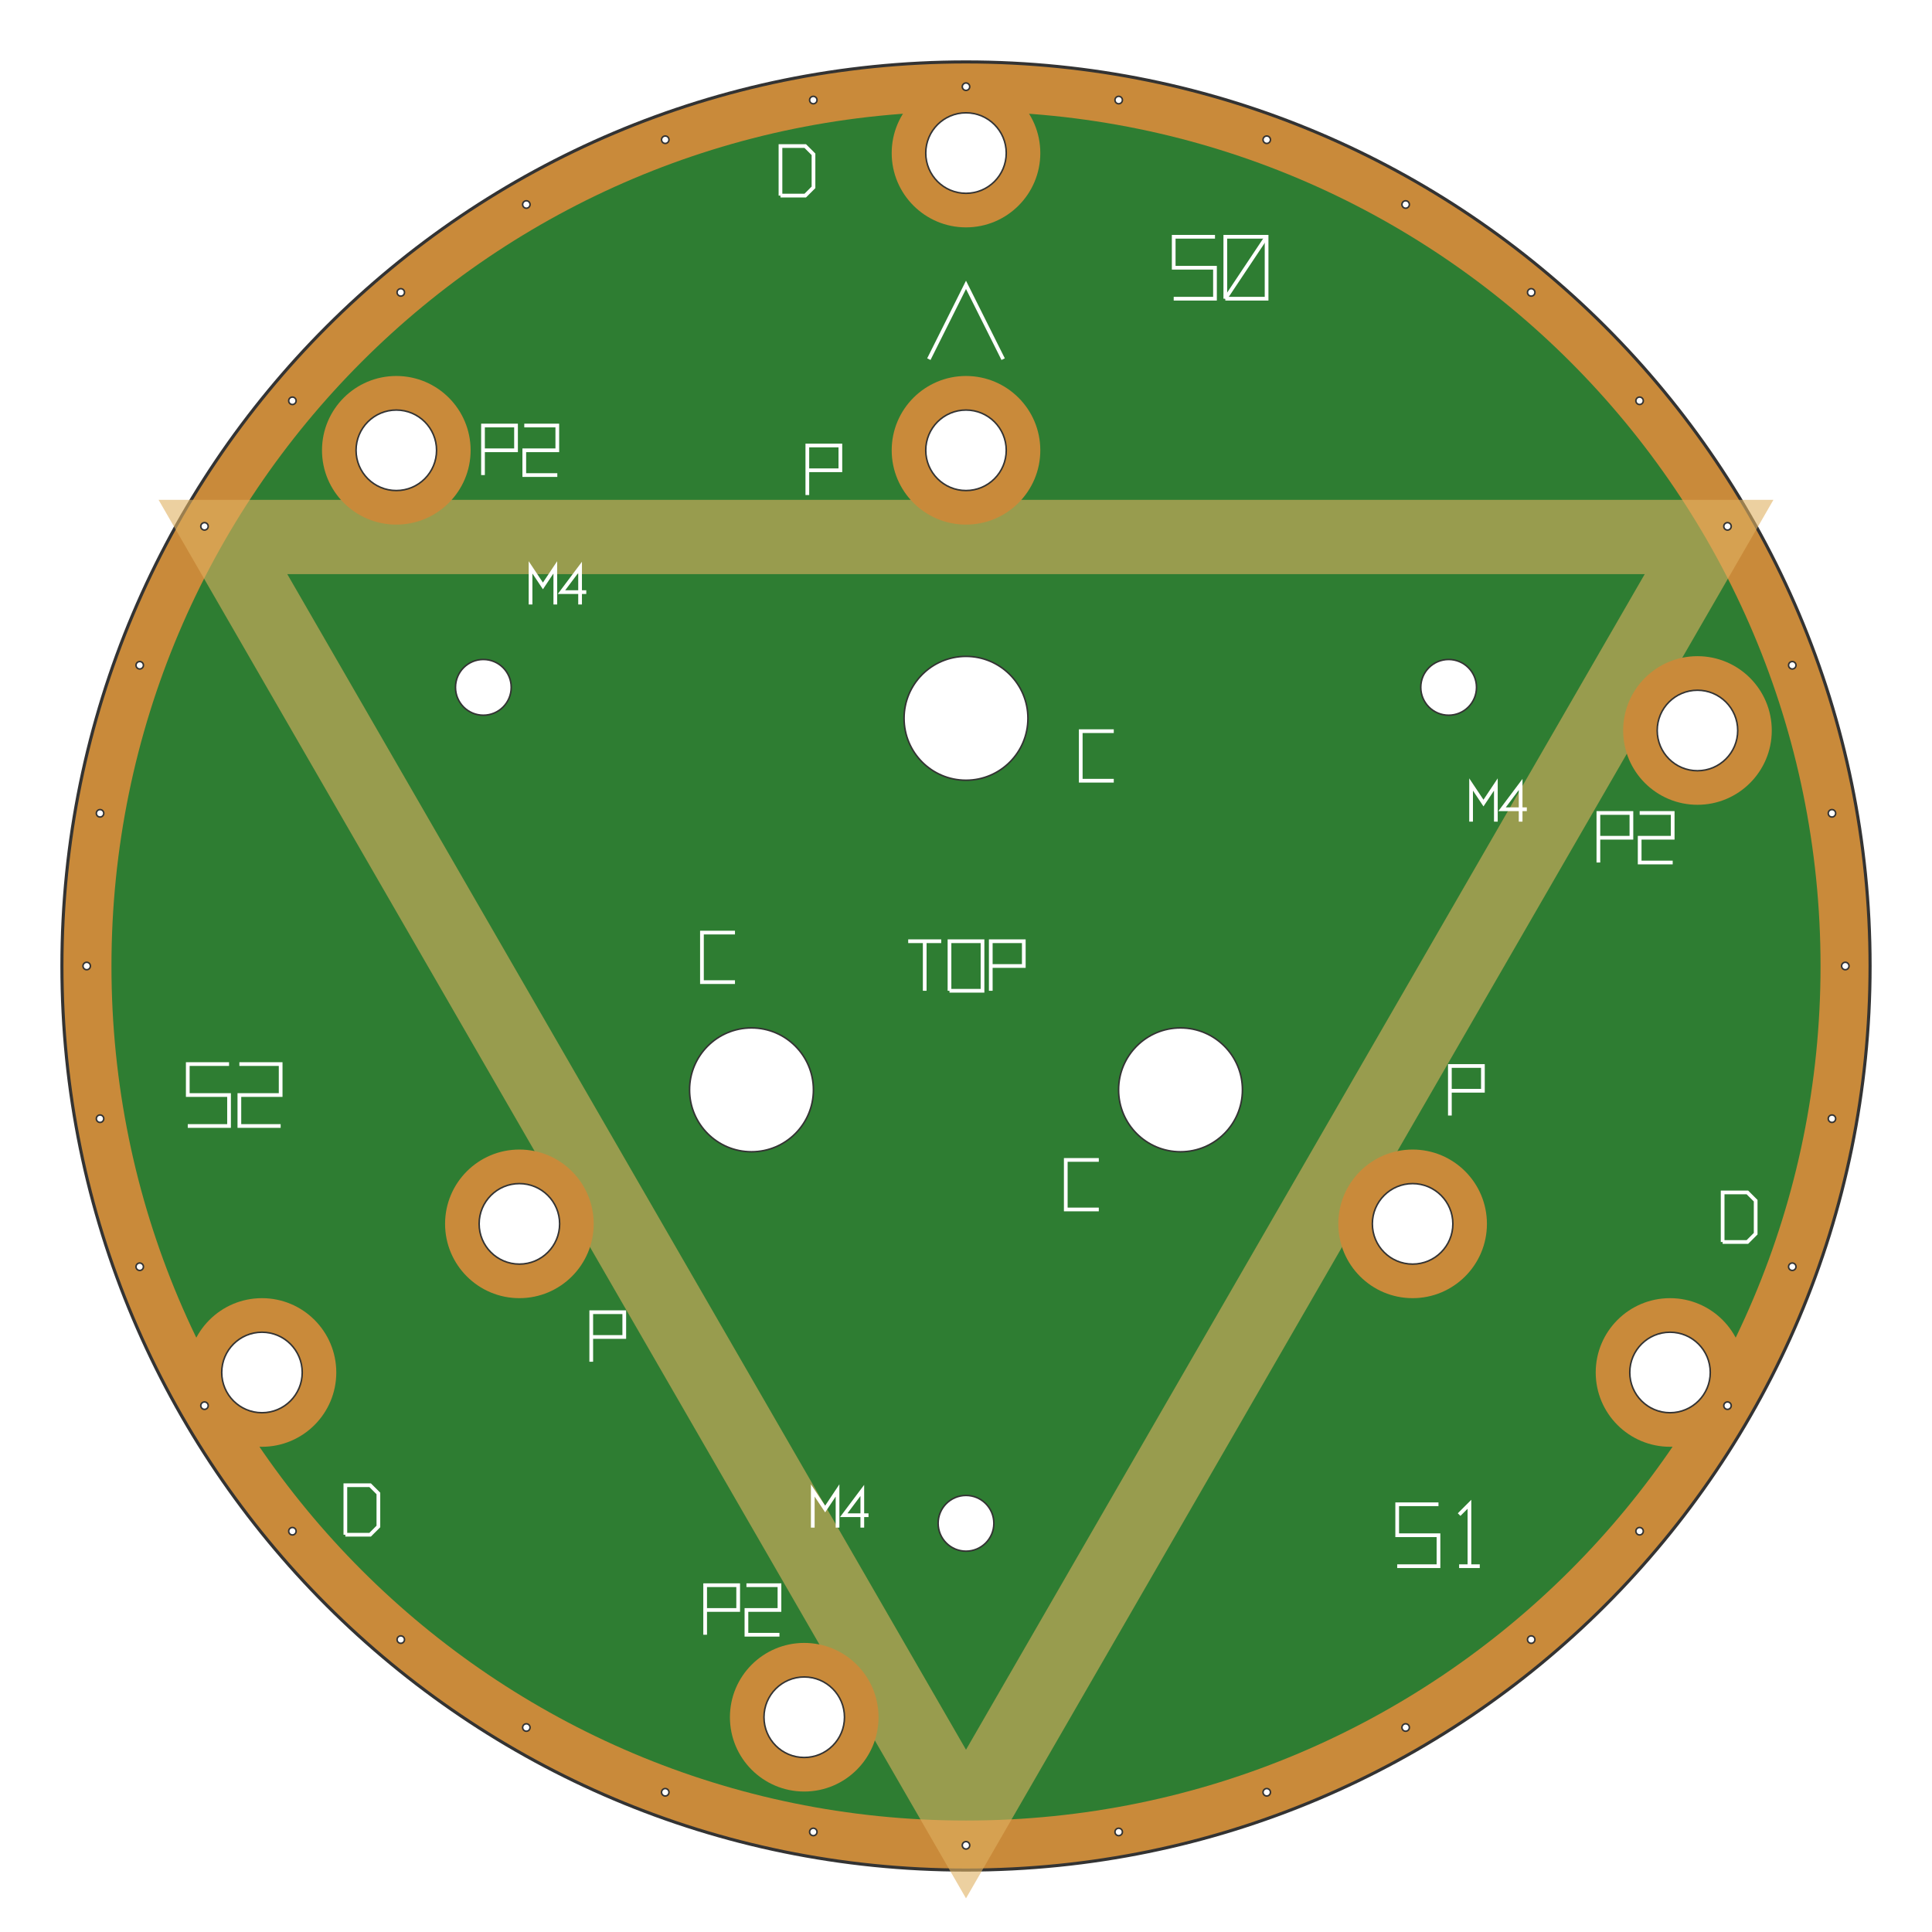
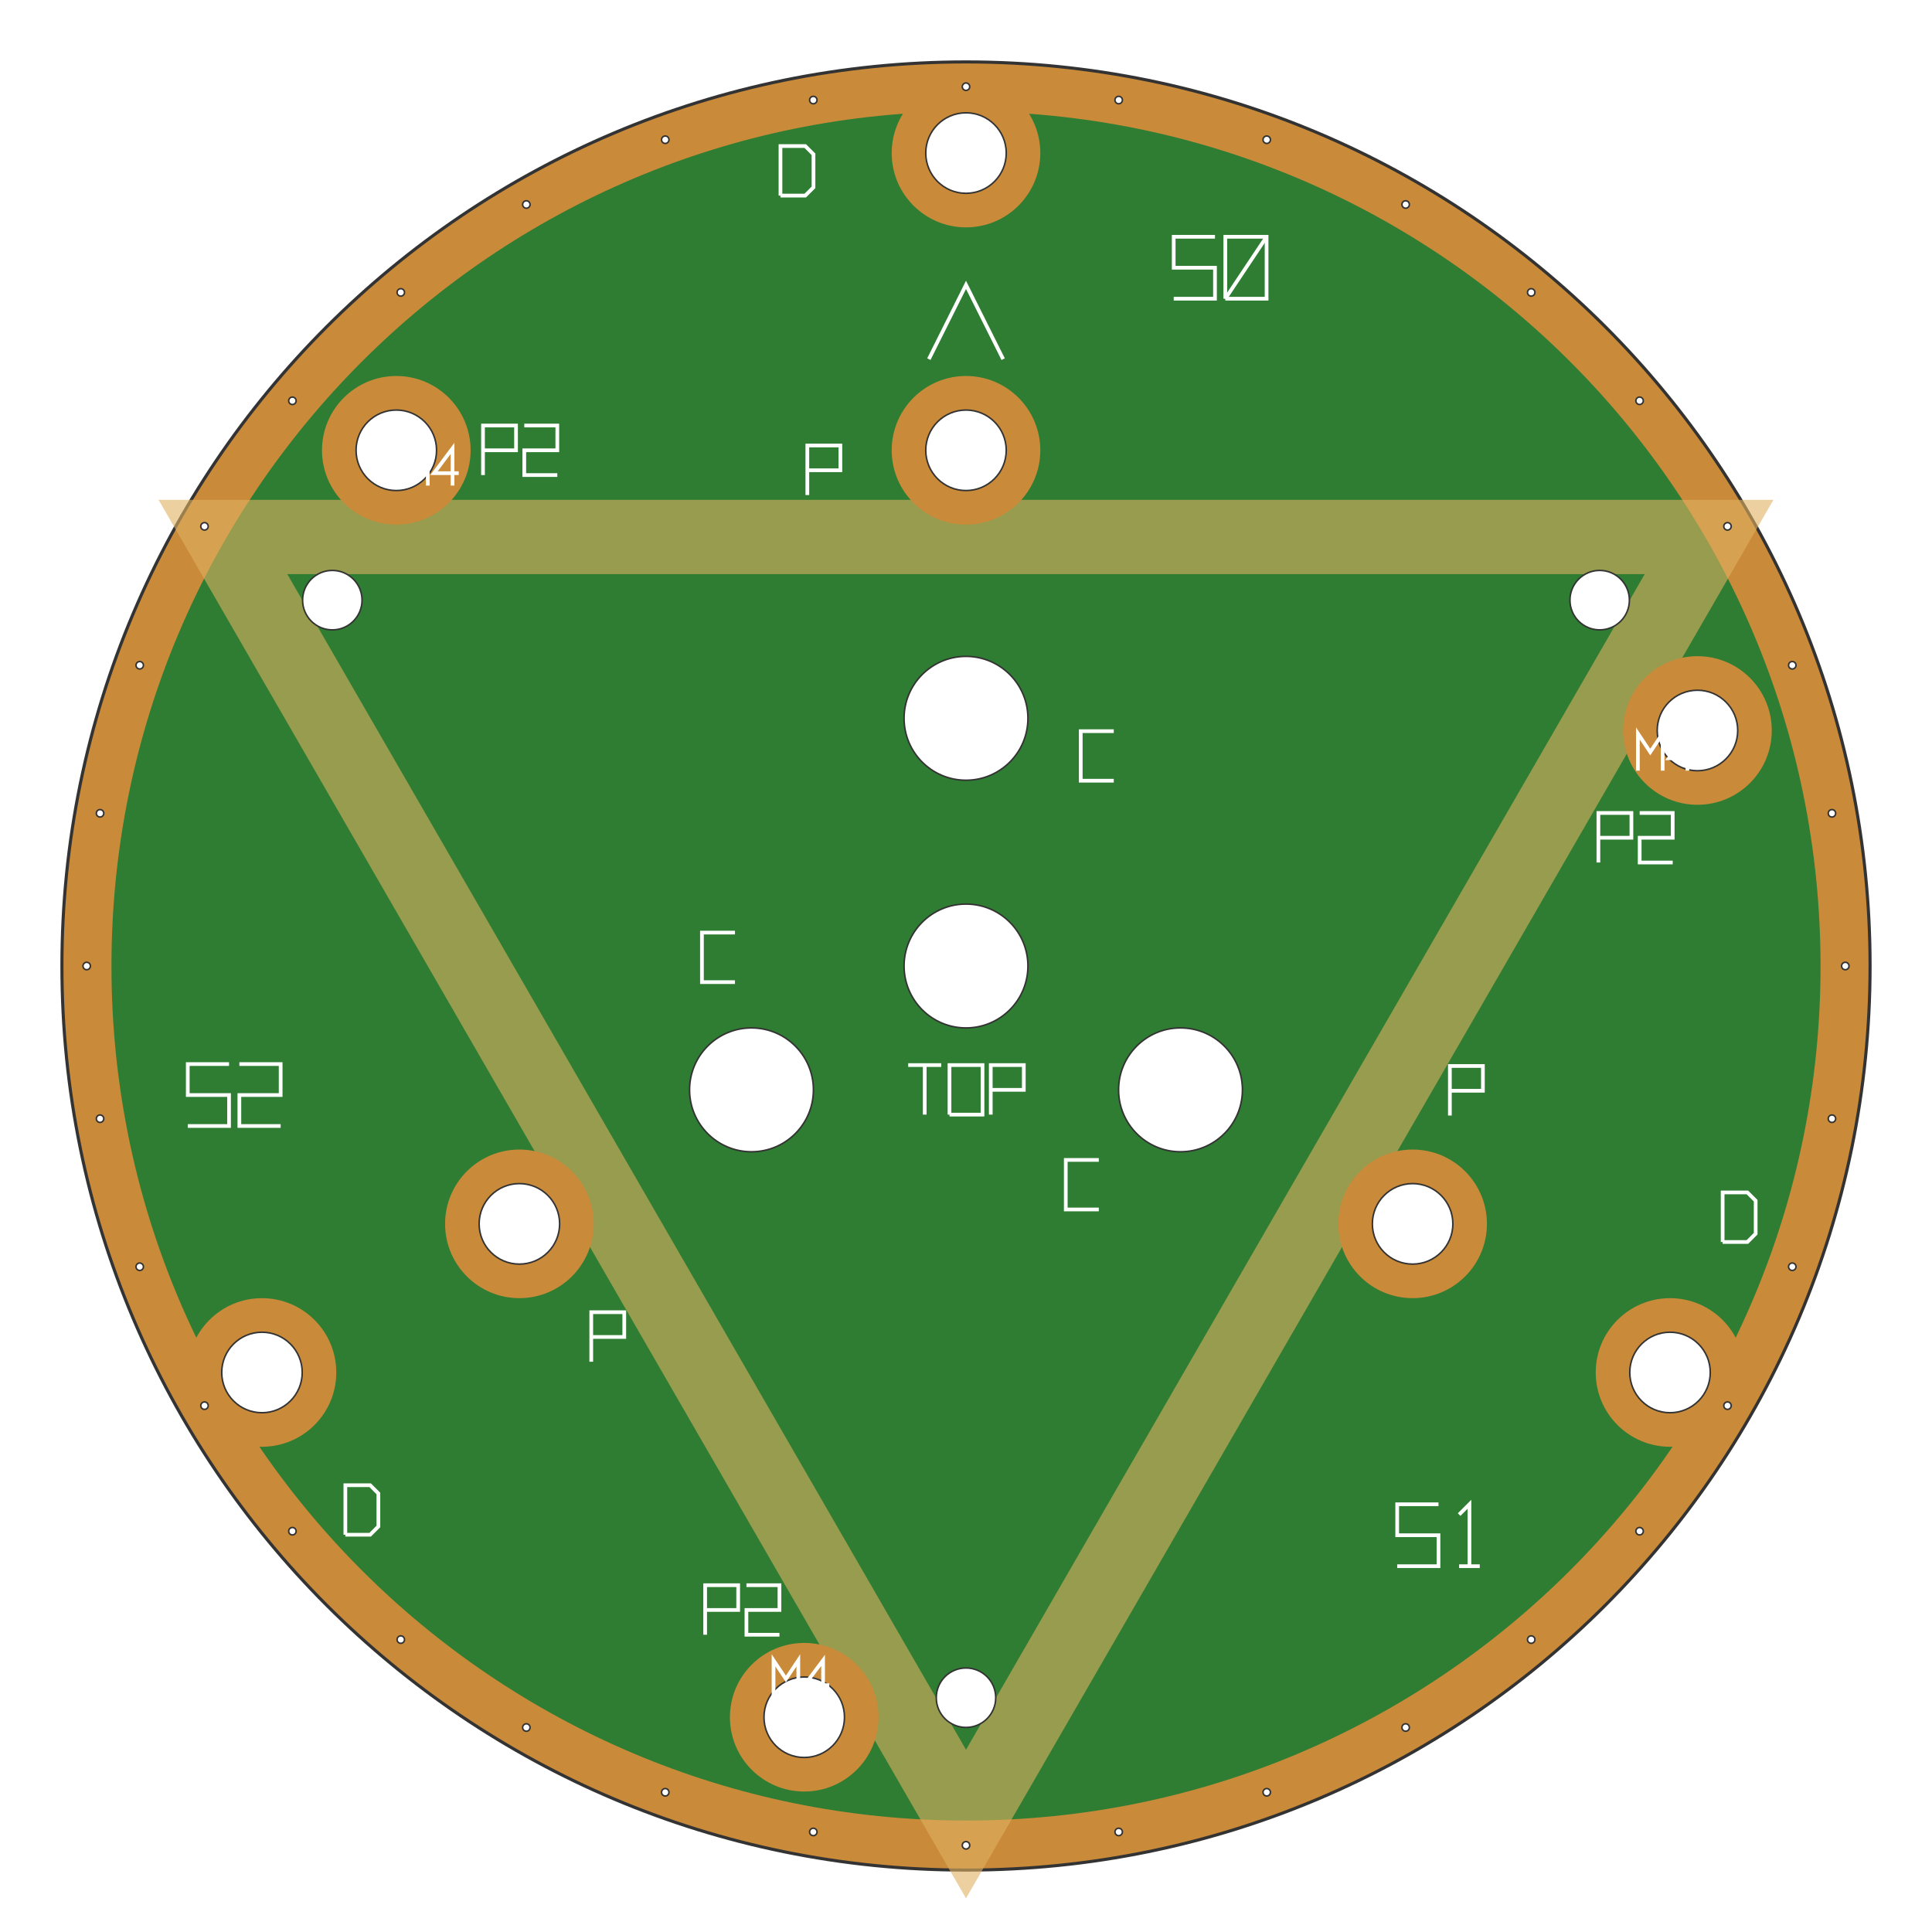
<svg xmlns="http://www.w3.org/2000/svg" width="624.0" height="624.0" viewBox="0 0 624.0 624.0">
  <rect width="100%" height="100%" fill="#ffffff" />
  <circle cx="312.0" cy="312.0" r="292.0" fill="#c98a3a" stroke="#333" />
  <circle cx="312.0" cy="312.0" r="276.0" fill="#2e7d32" />
  <polygon points="552.0,173.436 312,589.128 72.0,173.436" fill="none" stroke="#e0b060" stroke-width="24.0" opacity="0.6" />
  <circle cx="312.0" cy="49.436" r="24.0" fill="#c98a3a" />
  <circle cx="312.0" cy="49.436" r="13.0" fill="#ffffff" stroke="#333" stroke-width="0.5" />
  <circle cx="312.0" cy="145.436" r="24.0" fill="#c98a3a" />
  <circle cx="312.0" cy="145.436" r="13.0" fill="#ffffff" stroke="#333" stroke-width="0.5" />
  <circle cx="128" cy="145.436" r="24.0" fill="#c98a3a" />
  <circle cx="128" cy="145.436" r="13.0" fill="#ffffff" stroke="#333" stroke-width="0.5" />
  <circle cx="312.0" cy="232.0" r="20.0" fill="#ffffff" stroke="#333" stroke-width="0.5" />
  <circle cx="539.387" cy="443.282" r="24.0" fill="#c98a3a" />
  <circle cx="539.387" cy="443.282" r="13.0" fill="#ffffff" stroke="#333" stroke-width="0.5" />
  <circle cx="456.249" cy="395.282" r="24.0" fill="#c98a3a" />
  <circle cx="456.249" cy="395.282" r="13.0" fill="#ffffff" stroke="#333" stroke-width="0.5" />
  <circle cx="548.249" cy="235.933" r="24.0" fill="#c98a3a" />
  <circle cx="548.249" cy="235.933" r="13.0" fill="#ffffff" stroke="#333" stroke-width="0.5" />
  <circle cx="381.282" cy="352.0" r="20.0" fill="#ffffff" stroke="#333" stroke-width="0.5" />
  <circle cx="84.613" cy="443.282" r="24.0" fill="#c98a3a" />
  <circle cx="84.613" cy="443.282" r="13.0" fill="#ffffff" stroke="#333" stroke-width="0.5" />
  <circle cx="167.751" cy="395.282" r="24.0" fill="#c98a3a" />
  <circle cx="167.751" cy="395.282" r="13.0" fill="#ffffff" stroke="#333" stroke-width="0.5" />
  <circle cx="259.751" cy="554.631" r="24.0" fill="#c98a3a" />
  <circle cx="259.751" cy="554.631" r="13.0" fill="#ffffff" stroke="#333" stroke-width="0.5" />
  <circle cx="242.718" cy="352.0" r="20.0" fill="#ffffff" stroke="#333" stroke-width="0.5" />
-   <circle cx="467.885" cy="222.0" r="9.0" fill="#ffffff" stroke="#333" stroke-width="0.5" />
-   <circle cx="312.0" cy="492.0" r="9.0" fill="#ffffff" stroke="#333" stroke-width="0.5" />
-   <circle cx="156.115" cy="222.0" r="9.0" fill="#ffffff" stroke="#333" stroke-width="0.5" />
+   <circle cx="312.0" cy="312.0" r="20.0" fill="#ffffff" stroke="#333" stroke-width="0.5" />
+   <circle cx="516.666" cy="193.836" r="9.6" fill="#ffffff" stroke="#333" stroke-width="0.5" />
+   <circle cx="312" cy="548.328" r="9.6" fill="#ffffff" stroke="#333" stroke-width="0.5" />
+   <circle cx="107.334" cy="193.836" r="9.6" fill="#ffffff" stroke="#333" stroke-width="0.5" />
  <circle cx="312.0" cy="28.0" r="1.2" fill="#ffffff" stroke="#333" stroke-width="0.5" />
  <circle cx="361.316" cy="32.315" r="1.2" fill="#ffffff" stroke="#333" stroke-width="0.5" />
  <circle cx="409.134" cy="45.127" r="1.2" fill="#ffffff" stroke="#333" stroke-width="0.5" />
  <circle cx="454.0" cy="66.049" r="1.2" fill="#ffffff" stroke="#333" stroke-width="0.5" />
  <circle cx="494.552" cy="94.443" r="1.2" fill="#ffffff" stroke="#333" stroke-width="0.5" />
  <circle cx="529.557" cy="129.448" r="1.2" fill="#ffffff" stroke="#333" stroke-width="0.5" />
  <circle cx="557.951" cy="170.0" r="1.2" fill="#ffffff" stroke="#333" stroke-width="0.5" />
  <circle cx="578.873" cy="214.866" r="1.2" fill="#ffffff" stroke="#333" stroke-width="0.5" />
  <circle cx="591.685" cy="262.684" r="1.2" fill="#ffffff" stroke="#333" stroke-width="0.5" />
  <circle cx="596.0" cy="312.0" r="1.2" fill="#ffffff" stroke="#333" stroke-width="0.5" />
  <circle cx="591.685" cy="361.316" r="1.2" fill="#ffffff" stroke="#333" stroke-width="0.5" />
  <circle cx="578.873" cy="409.134" r="1.2" fill="#ffffff" stroke="#333" stroke-width="0.5" />
  <circle cx="557.951" cy="454" r="1.2" fill="#ffffff" stroke="#333" stroke-width="0.5" />
  <circle cx="529.557" cy="494.552" r="1.2" fill="#ffffff" stroke="#333" stroke-width="0.5" />
  <circle cx="494.552" cy="529.557" r="1.2" fill="#ffffff" stroke="#333" stroke-width="0.5" />
  <circle cx="454.0" cy="557.951" r="1.2" fill="#ffffff" stroke="#333" stroke-width="0.5" />
  <circle cx="409.134" cy="578.873" r="1.2" fill="#ffffff" stroke="#333" stroke-width="0.5" />
  <circle cx="361.316" cy="591.685" r="1.2" fill="#ffffff" stroke="#333" stroke-width="0.5" />
  <circle cx="312" cy="596.0" r="1.2" fill="#ffffff" stroke="#333" stroke-width="0.5" />
  <circle cx="262.684" cy="591.685" r="1.2" fill="#ffffff" stroke="#333" stroke-width="0.5" />
  <circle cx="214.866" cy="578.873" r="1.2" fill="#ffffff" stroke="#333" stroke-width="0.5" />
  <circle cx="170" cy="557.951" r="1.2" fill="#ffffff" stroke="#333" stroke-width="0.5" />
  <circle cx="129.448" cy="529.557" r="1.2" fill="#ffffff" stroke="#333" stroke-width="0.5" />
  <circle cx="94.443" cy="494.552" r="1.2" fill="#ffffff" stroke="#333" stroke-width="0.5" />
  <circle cx="66.049" cy="454" r="1.2" fill="#ffffff" stroke="#333" stroke-width="0.5" />
  <circle cx="45.127" cy="409.134" r="1.2" fill="#ffffff" stroke="#333" stroke-width="0.5" />
  <circle cx="32.315" cy="361.316" r="1.2" fill="#ffffff" stroke="#333" stroke-width="0.5" />
  <circle cx="28.0" cy="312" r="1.2" fill="#ffffff" stroke="#333" stroke-width="0.5" />
  <circle cx="32.315" cy="262.684" r="1.2" fill="#ffffff" stroke="#333" stroke-width="0.5" />
  <circle cx="45.127" cy="214.866" r="1.2" fill="#ffffff" stroke="#333" stroke-width="0.5" />
  <circle cx="66.049" cy="170.0" r="1.2" fill="#ffffff" stroke="#333" stroke-width="0.5" />
  <circle cx="94.443" cy="129.448" r="1.2" fill="#ffffff" stroke="#333" stroke-width="0.5" />
  <circle cx="129.448" cy="94.443" r="1.2" fill="#ffffff" stroke="#333" stroke-width="0.5" />
  <circle cx="170" cy="66.049" r="1.2" fill="#ffffff" stroke="#333" stroke-width="0.5" />
  <circle cx="214.866" cy="45.127" r="1.2" fill="#ffffff" stroke="#333" stroke-width="0.5" />
  <circle cx="262.684" cy="32.315" r="1.2" fill="#ffffff" stroke="#333" stroke-width="0.5" />
-   <polyline points="293.333,304.0 304.0,304.0" fill="none" stroke="#ffffff" stroke-width="1.2" />
-   <polyline points="298.667,304.0 298.667,320.0" fill="none" stroke="#ffffff" stroke-width="1.2" />
-   <polyline points="306.667,320.0 317.333,320.0 317.333,304.0 306.667,304.0 306.667,320.0" fill="none" stroke="#ffffff" stroke-width="1.2" />
-   <polyline points="320.0,320.0 320.0,304.0 330.667,304.0 330.667,312.0 320.0,312.0" fill="none" stroke="#ffffff" stroke-width="1.2" />
+   <polyline points="293.333,344.0 304.0,344.0" fill="none" stroke="#ffffff" stroke-width="1.2" />
+   <polyline points="298.667,344.0 298.667,360.0" fill="none" stroke="#ffffff" stroke-width="1.2" />
+   <polyline points="306.667,360.0 317.333,360.0 317.333,344.0 306.667,344.0 306.667,360.0" fill="none" stroke="#ffffff" stroke-width="1.2" />
+   <polyline points="320.0,360.0 320.0,344.0 330.667,344.0 330.667,352.0 320.0,352.0" fill="none" stroke="#ffffff" stroke-width="1.2" />
  <polyline points="392.418,76.474 379.085,76.474 379.085,86.474 392.418,86.474 392.418,96.474 379.085,96.474" fill="none" stroke="#ffffff" stroke-width="1.2" />
  <polyline points="395.752,96.474 409.085,96.474 409.085,76.474 395.752,76.474 395.752,96.474" fill="none" stroke="#ffffff" stroke-width="1.2" />
  <polyline points="395.752,96.474 409.085,76.474" fill="none" stroke="#ffffff" stroke-width="1.2" />
  <polyline points="252.077,63.174 252.077,47.174 260.077,47.174 262.743,49.84 262.743,60.507 260.077,63.174 252.077,63.174" fill="none" stroke="#ffffff" stroke-width="1.2" />
  <polyline points="260.755,159.888 260.755,143.888 271.422,143.888 271.422,151.888 260.755,151.888" fill="none" stroke="#ffffff" stroke-width="1.2" />
  <polyline points="156,153.436 156,137.436 166.667,137.436 166.667,145.436 156,145.436" fill="none" stroke="#ffffff" stroke-width="1.2" />
  <polyline points="169.333,137.436 180,137.436 180,145.436 169.333,145.436 169.333,153.436 180,153.436" fill="none" stroke="#ffffff" stroke-width="1.2" />
  <polyline points="359.727,236.156 349.06,236.156 349.06,252.156 359.727,252.156" fill="none" stroke="#ffffff" stroke-width="1.2" />
  <polyline points="464.602,485.851 451.269,485.851 451.269,495.851 464.602,495.851 464.602,505.851 451.269,505.851" fill="none" stroke="#ffffff" stroke-width="1.2" />
  <polyline points="471.269,489.184 474.602,485.851 474.602,505.851" fill="none" stroke="#ffffff" stroke-width="1.2" />
  <polyline points="471.269,505.851 477.936,505.851" fill="none" stroke="#ffffff" stroke-width="1.2" />
  <polyline points="556.38,401.137 556.38,385.137 564.38,385.137 567.047,387.803 567.047,398.47 564.38,401.137 556.38,401.137" fill="none" stroke="#ffffff" stroke-width="1.2" />
  <polyline points="468.283,360.295 468.283,344.295 478.95,344.295 478.95,352.295 468.283,352.295" fill="none" stroke="#ffffff" stroke-width="1.2" />
  <polyline points="516.249,278.574 516.249,262.574 526.915,262.574 526.915,270.574 516.249,270.574" fill="none" stroke="#ffffff" stroke-width="1.2" />
  <polyline points="529.582,262.574 540.249,262.574 540.249,270.574 529.582,270.574 529.582,278.574 540.249,278.574" fill="none" stroke="#ffffff" stroke-width="1.2" />
  <polyline points="354.891,374.636 344.224,374.636 344.224,390.636 354.891,390.636" fill="none" stroke="#ffffff" stroke-width="1.2" />
  <polyline points="73.979,343.676 60.646,343.676 60.646,353.676 73.979,353.676 73.979,363.676 60.646,363.676" fill="none" stroke="#ffffff" stroke-width="1.2" />
  <polyline points="77.313,343.676 90.646,343.676 90.646,353.676 77.313,353.676 77.313,363.676 90.646,363.676" fill="none" stroke="#ffffff" stroke-width="1.2" />
  <polyline points="111.544,495.69 111.544,479.69 119.544,479.69 122.21,482.356 122.21,493.023 119.544,495.69 111.544,495.69" fill="none" stroke="#ffffff" stroke-width="1.2" />
  <polyline points="190.962,439.816 190.962,423.816 201.628,423.816 201.628,431.816 190.962,431.816" fill="none" stroke="#ffffff" stroke-width="1.2" />
  <polyline points="227.751,527.99 227.751,511.99 238.418,511.99 238.418,519.99 227.751,519.99" fill="none" stroke="#ffffff" stroke-width="1.2" />
  <polyline points="241.085,511.99 251.751,511.99 251.751,519.99 241.085,519.99 241.085,527.99 251.751,527.99" fill="none" stroke="#ffffff" stroke-width="1.2" />
  <polyline points="237.382,301.208 226.715,301.208 226.715,317.208 237.382,317.208" fill="none" stroke="#ffffff" stroke-width="1.2" />
-   <polyline points="475.135,265.373 475.135,253.373 479.135,259.373 483.135,253.373 483.135,265.373" fill="none" stroke="#ffffff" stroke-width="1.2" />
-   <polyline points="491.135,265.373 491.135,253.373 485.135,261.373 493.135,261.373" fill="none" stroke="#ffffff" stroke-width="1.2" />
-   <polyline points="262.509,493.387 262.509,481.387 266.509,487.387 270.509,481.387 270.509,493.387" fill="none" stroke="#ffffff" stroke-width="1.2" />
-   <polyline points="278.509,493.387 278.509,481.387 272.509,489.387 280.509,489.387" fill="none" stroke="#ffffff" stroke-width="1.2" />
-   <polyline points="171.356,195.24 171.356,183.24 175.356,189.24 179.356,183.24 179.356,195.24" fill="none" stroke="#ffffff" stroke-width="1.2" />
-   <polyline points="187.356,195.24 187.356,183.24 181.356,191.24 189.356,191.24" fill="none" stroke="#ffffff" stroke-width="1.2" />
+   <polyline points="529.002,248.904 529.002,236.904 533.002,242.904 537.002,236.904 537.002,248.904" fill="none" stroke="#ffffff" stroke-width="1.2" />
+   <polyline points="545.002,248.904 545.002,236.904 539.002,244.904 547.002,244.904" fill="none" stroke="#ffffff" stroke-width="1.2" />
+   <polyline points="249.838,548.271 249.838,536.271 253.838,542.271 257.838,536.271 257.838,548.271" fill="none" stroke="#ffffff" stroke-width="1.2" />
+   <polyline points="265.838,548.271 265.838,536.271 259.838,544.271 267.838,544.271" fill="none" stroke="#ffffff" stroke-width="1.2" />
+   <polyline points="130.161,156.825 130.161,144.825 134.161,150.825 138.161,144.825 138.161,156.825" fill="none" stroke="#ffffff" stroke-width="1.2" />
+   <polyline points="146.161,156.825 146.161,144.825 140.161,152.825 148.161,152.825" fill="none" stroke="#ffffff" stroke-width="1.2" />
  <polyline points="300.0,116.0 312.0,92.0 324.0,116.0" fill="none" stroke="#ffffff" stroke-width="1.2" />
</svg>
